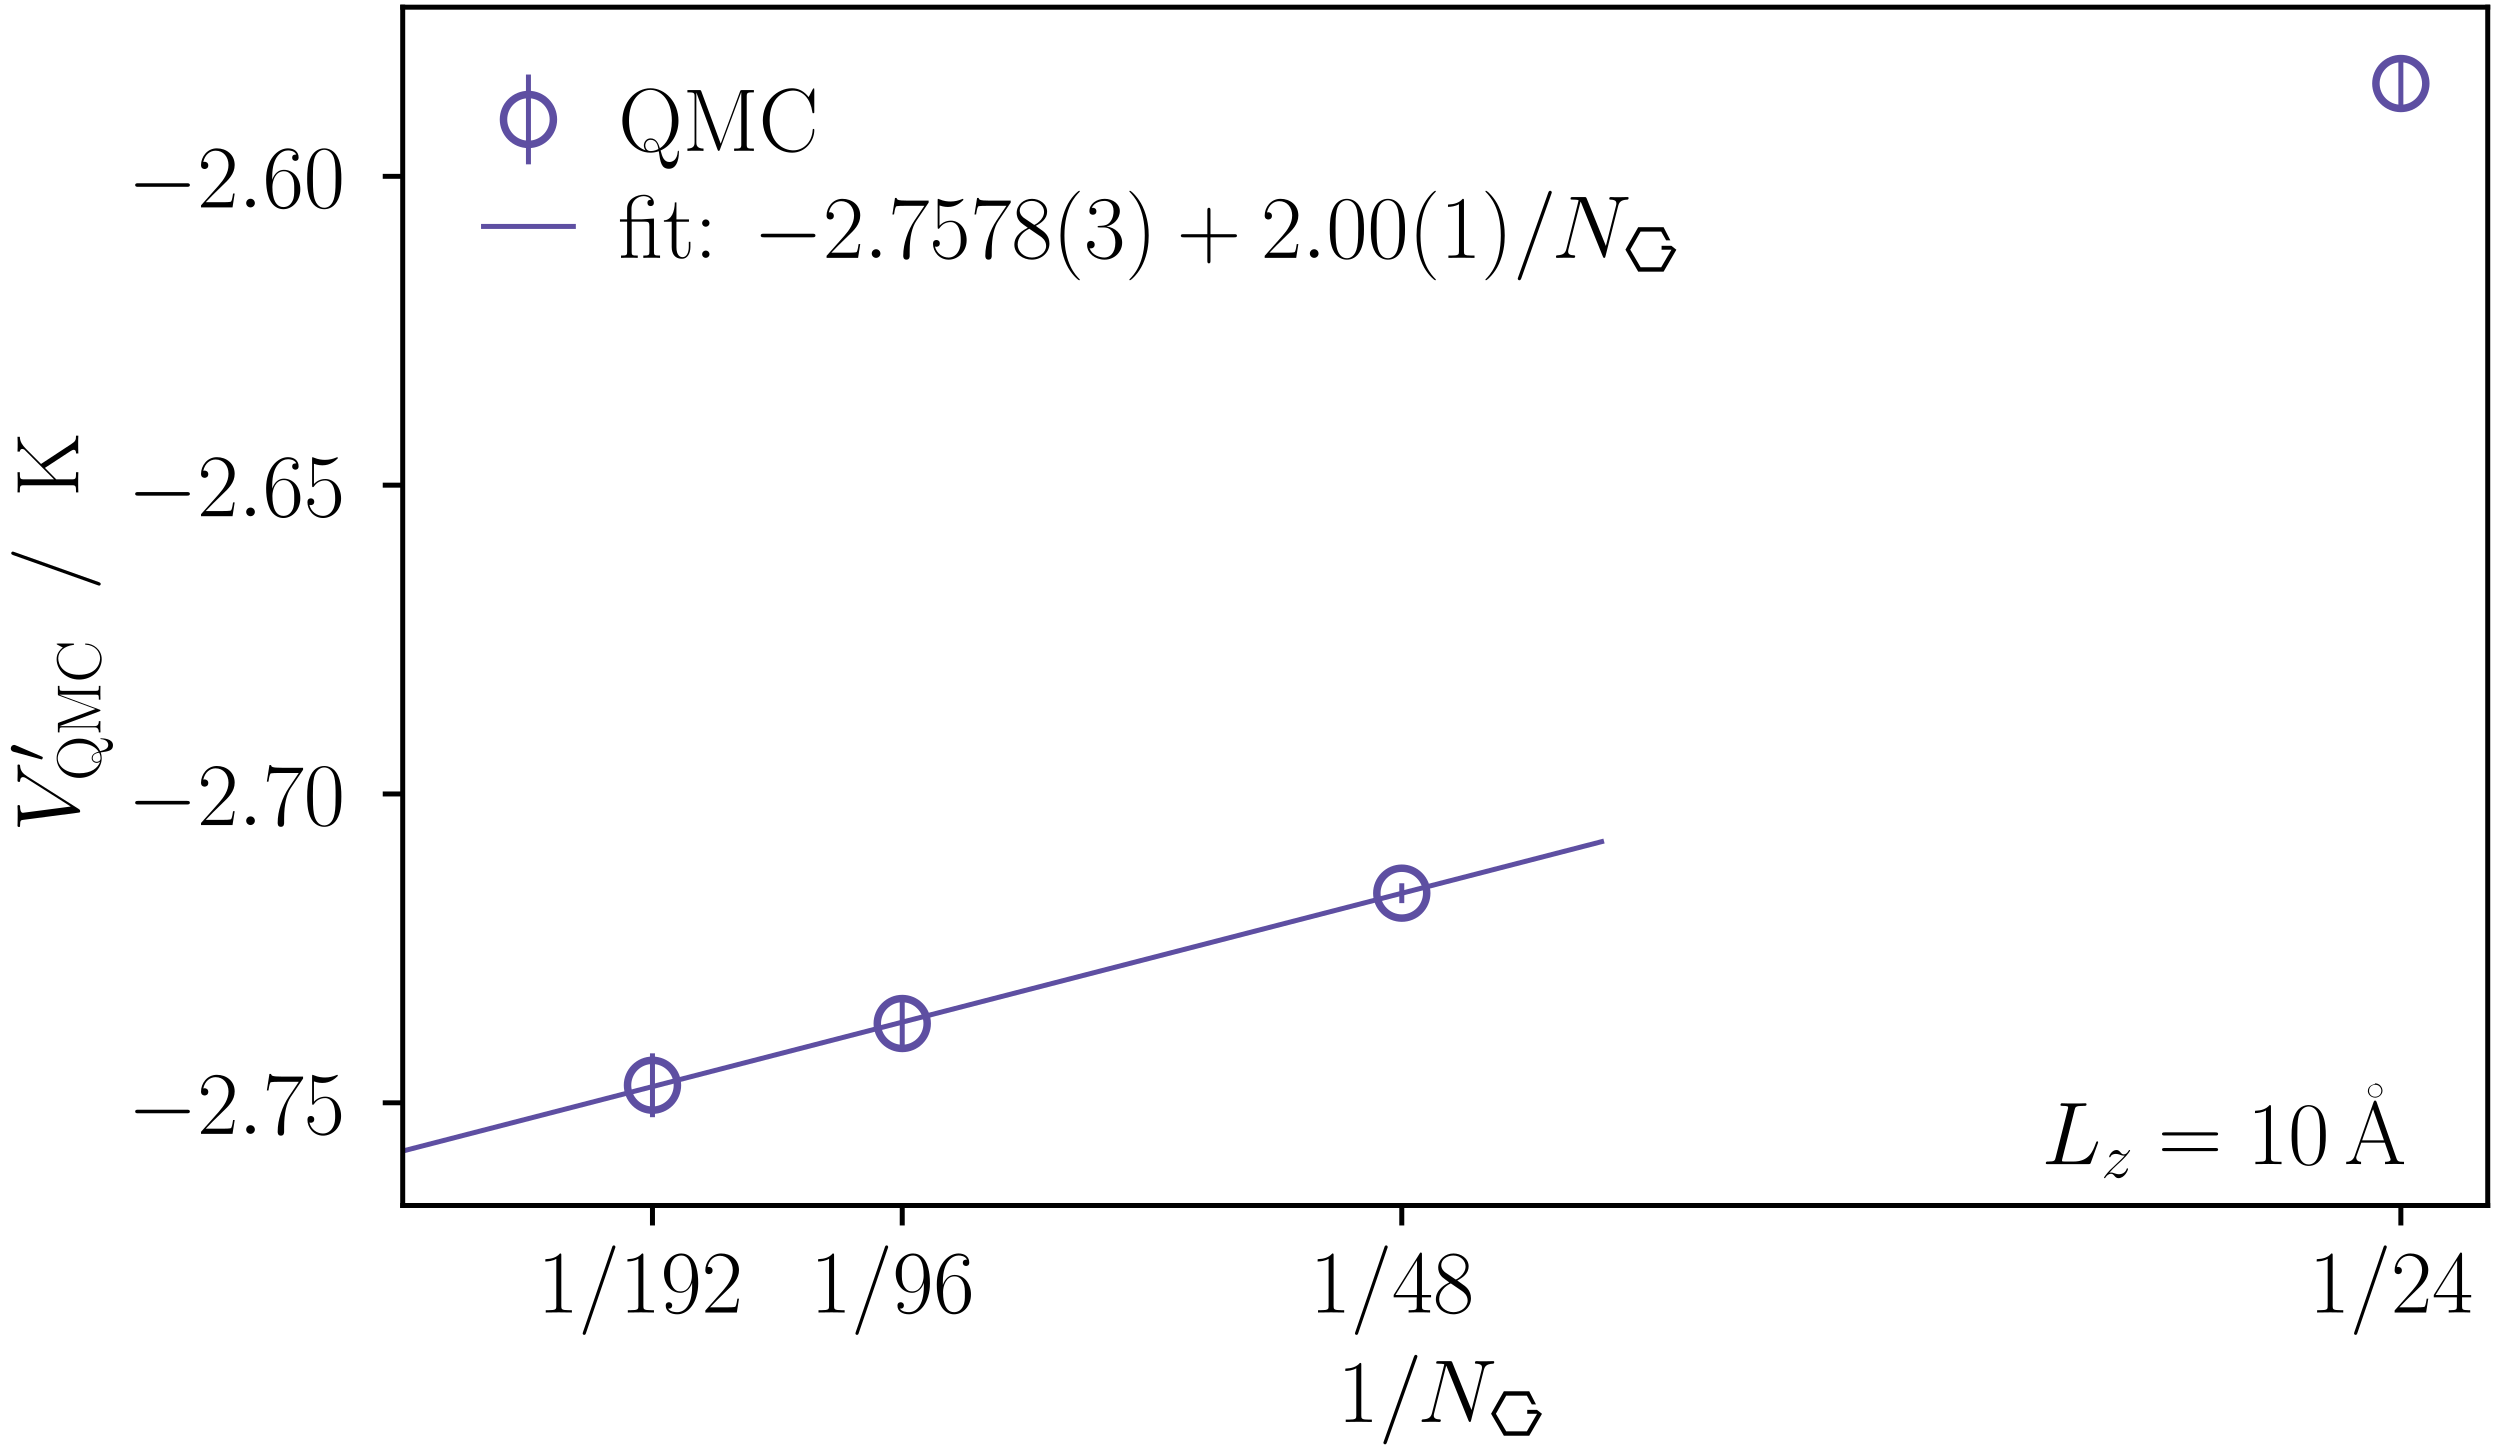
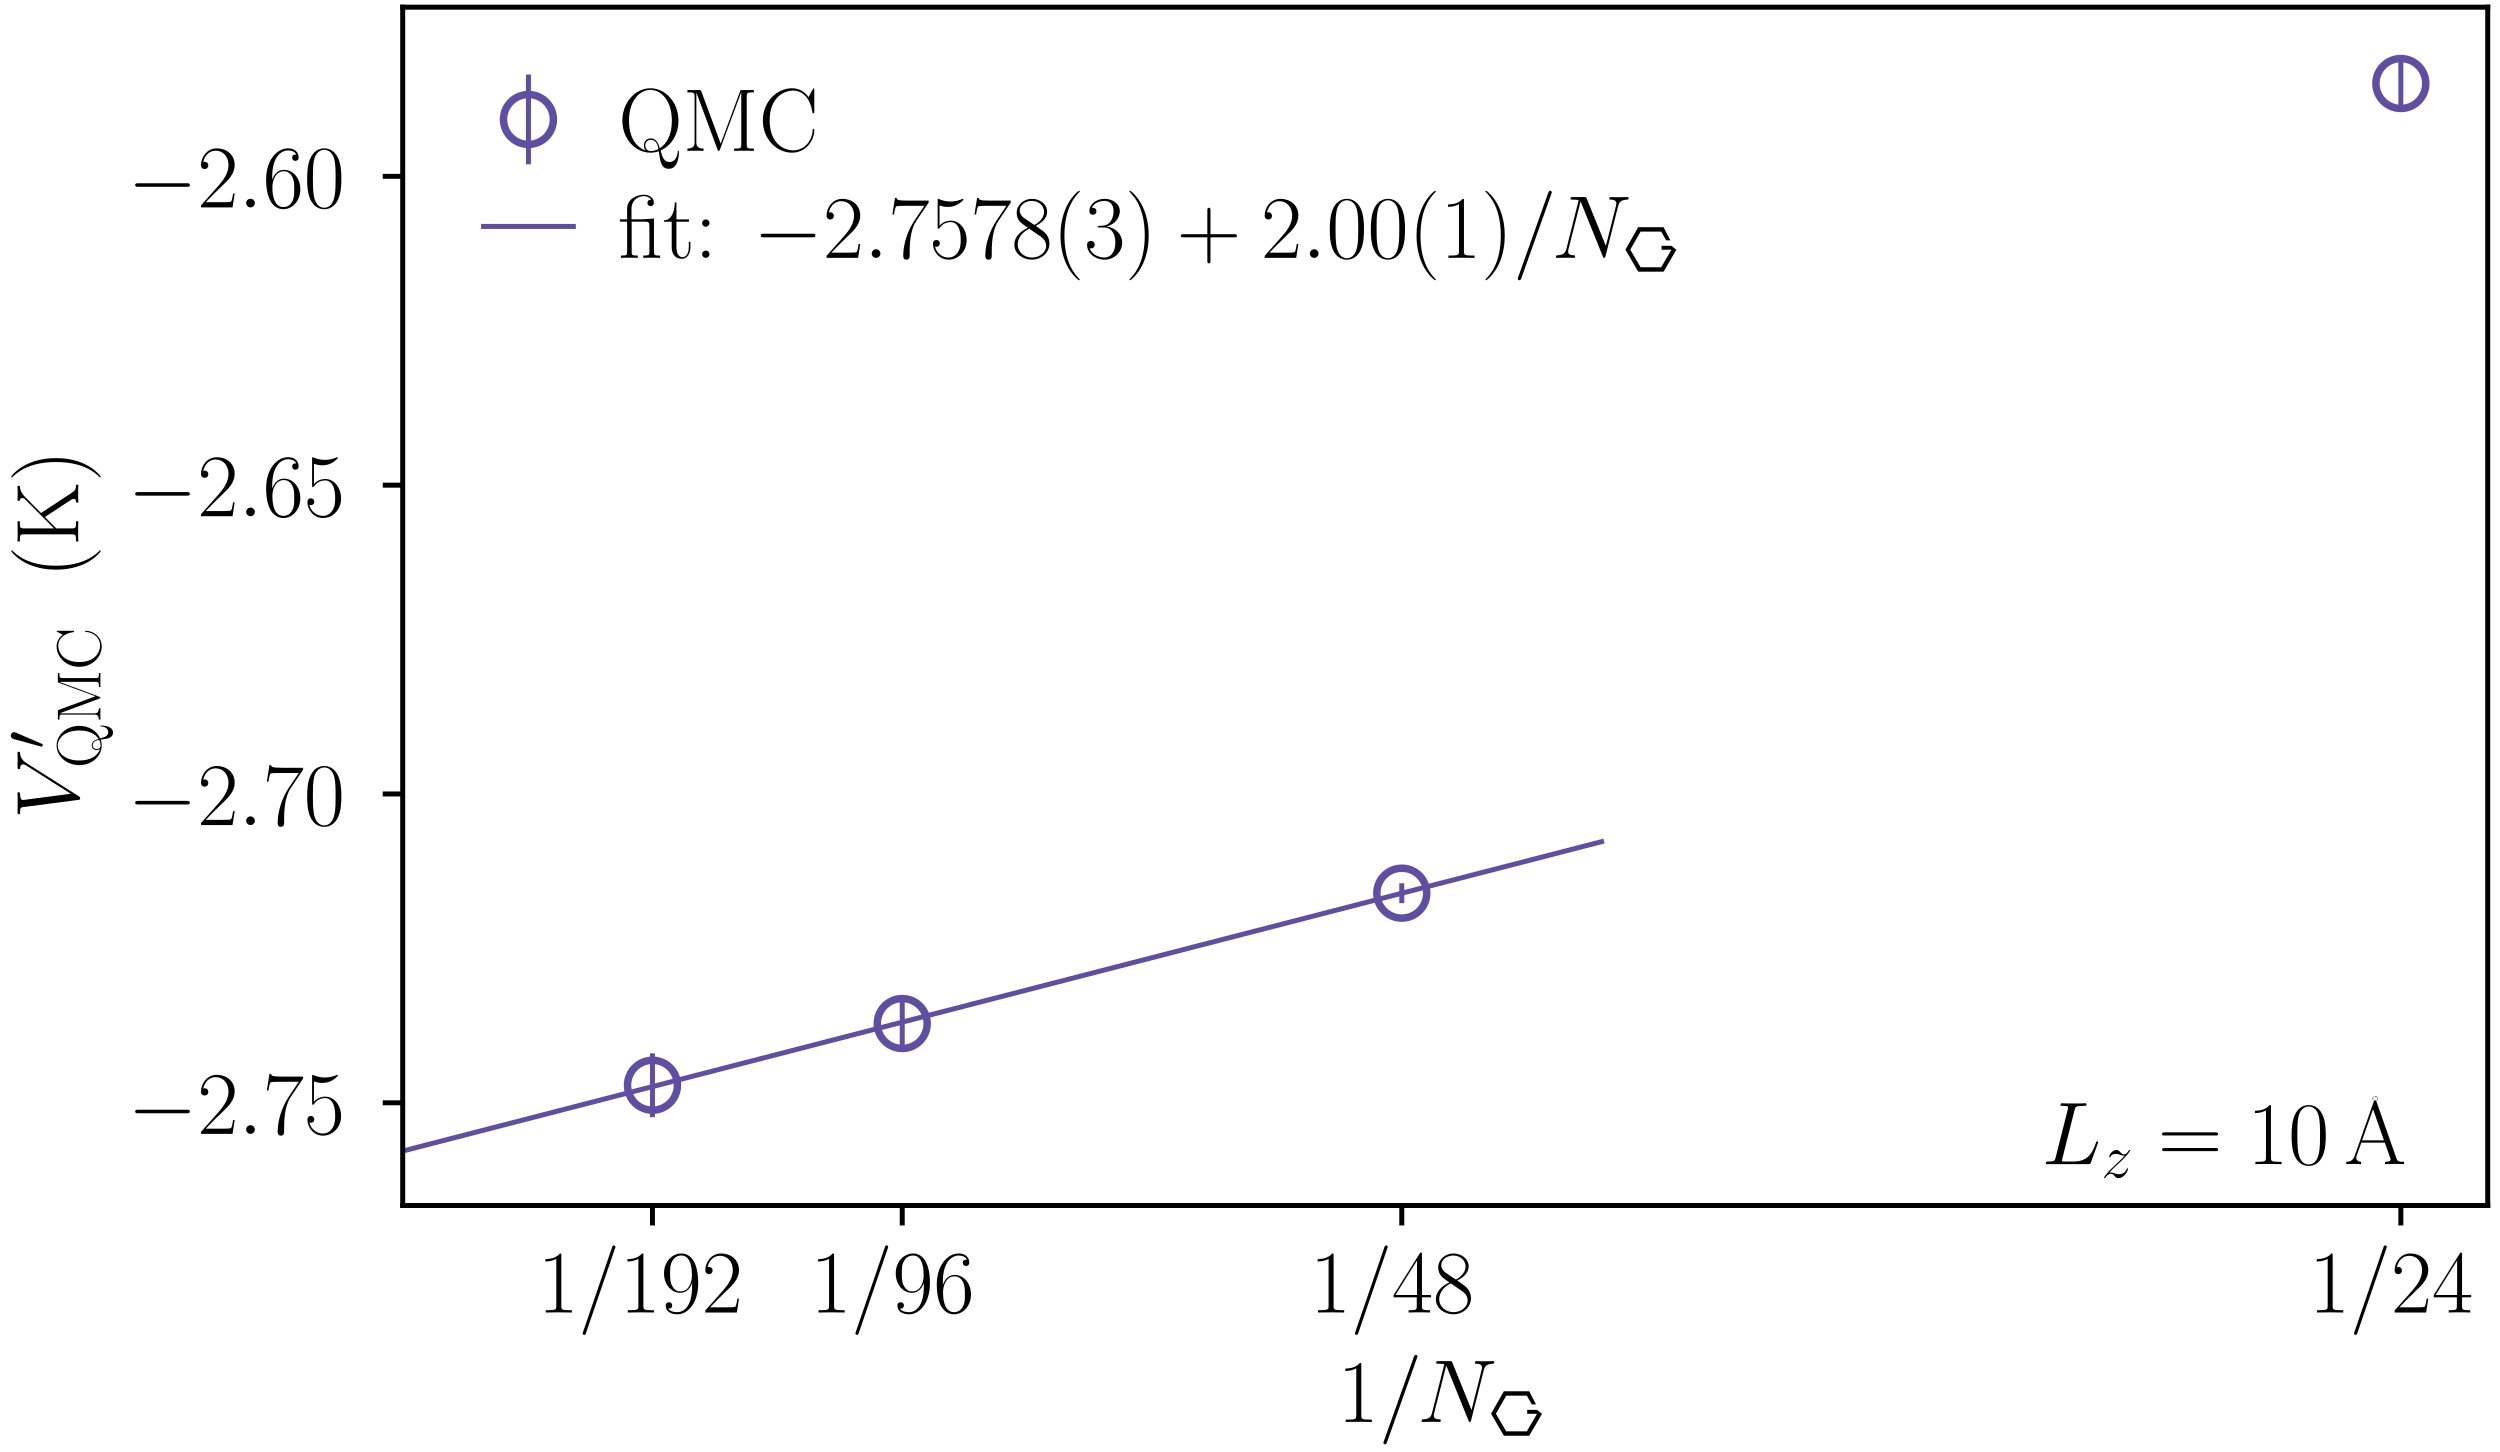
<svg xmlns="http://www.w3.org/2000/svg" xmlns:xlink="http://www.w3.org/1999/xlink" height="145.449pt" version="1.1" viewBox="0 0 250.514 145.449" width="250.514pt">
  <defs>
    <style type="text/css">*{stroke-linecap:butt;stroke-linejoin:round;}</style>
  </defs>
  <g id="figure_1">
    <g id="patch_1">
      <path d="M 0 145.449  L 250.514 145.449  L 250.514 0  L 0 0  z " style="fill:none;" />
    </g>
    <g id="axes_1">
      <g id="patch_2">
        <path d="M 40.353 120.797  L 249.284 120.797  L 249.284 0.72  L 40.353 0.72  z " style="fill:none;" />
      </g>
      <g id="line2d_1">
-         <path clip-path="url(#p9e892658c2)" d="M 40.353 115.339  L 160.488 84.34  L 160.488 84.34  " style="fill:none;stroke:#5e4fa2;stroke-linecap:square;stroke-width:0.5;" />
+         <path clip-path="url(#p0118776c5c)" d="M 40.353 115.339  L 160.488 84.34  L 160.488 84.34  " style="fill:none;stroke:#5e4fa2;stroke-linecap:square;stroke-width:0.5;" />
      </g>
      <g id="matplotlib.axis_1">
        <g id="xtick_1">
          <g id="line2d_2">
            <defs>
-               <path d="M 0 0  L 0 2  " id="mf5f96d0ab1" style="stroke:#000000;stroke-width:0.5;" />
-             </defs>
-             <g>
-               <use style="stroke:#000000;stroke-width:0.5;" x="65.381" xlink:href="#mf5f96d0ab1" y="120.797" />
+               <path d="M 0 0  L 0 2  " id="md4687da4a8" style="stroke:#000000;stroke-width:0.5;" />
+             </defs>
+             <g>
+               <use style="stroke:#000000;stroke-width:0.5;" x="65.381" xlink:href="#md4687da4a8" y="120.797" />
            </g>
          </g>
          <g id="text_1">
            <g transform="translate(53.86166 131.5215)scale(0.09 -0.09)">
              <defs>
                <path d="M 26.594 63.797  C 26.594 65.891 26.5 66 25.094 66  C 21.203 61.359 15.297 59.891 9.703 59.688  C 9.406 59.688 8.906 59.688 8.797 59.5  C 8.703 59.297 8.703 59.094 8.703 57  C 11.797 57 17 57.594 21 59.984  L 21 7.297  C 21 3.797 20.797 2.594 12.203 2.594  L 9.203 2.594  L 9.203 0  C 14 0.094 19 0.188 23.797 0.188  C 28.594 0.188 33.594 0.094 38.406 0  L 38.406 2.594  L 35.406 2.594  C 26.797 2.594 26.594 3.688 26.594 7.297  z " id="CMR17-49" />
                <path d="M 40.703 71.484  C 41.203 72.781 41.203 72.984 41.203 73.188  C 41.203 74.391 40.297 75 39.5 75  C 38.297 75 37.906 74.188 37.5 72.984  L 5.094 -21.5  C 4.594 -22.812 4.594 -23 4.594 -23.203  C 4.594 -24.406 5.5 -25 6.297 -25  C 7.5 -25 7.906 -24.203 8.297 -23  z " id="CMR17-47" />
                <path d="M 35.203 29.234  C 35.203 7 26.094 0.391 18.594 0.391  C 16.297 0.391 10.703 0.672 8.406 4.391  C 11 4 12.906 5.391 12.906 7.891  C 12.906 10.594 10.703 11.5 9.297 11.5  C 8.406 11.5 5.703 11.094 5.703 7.688  C 5.703 1.062 11.594 -2 18.797 -2  C 30.297 -2 42 10.391 42 32.656  C 42 60.266 30.797 66 23.203 66  C 13.297 66 3.797 57.25 3.797 43.75  C 3.797 31.25 11.906 22 22.094 22  C 30.5 22 34.203 29.844 35.203 33.156  z M 22.297 23.594  C 19.594 23.594 15.797 24.094 12.703 30.141  C 10.594 34.078 10.594 38.703 10.594 43.641  C 10.594 49.594 10.594 53.719 13.406 58.156  C 14.797 60.266 17.406 63.688 23.203 63.688  C 35 63.688 35 45.453 35 41.422  C 35 34.266 31.797 23.594 22.297 23.594  z " id="CMR17-57" />
                <path d="M 41.703 15.469  L 39.906 15.469  C 38.906 8.391 38.094 7.188 37.703 6.594  C 37.203 5.797 30 5.797 28.594 5.797  L 9.406 5.797  C 13 9.688 20 16.766 28.5 24.938  C 34.594 30.719 41.703 37.5 41.703 47.391  C 41.703 59.188 32.297 66 21.797 66  C 10.797 66 4.094 56.297 4.094 47.297  C 4.094 43.391 7 42.891 8.203 42.891  C 9.203 42.891 12.203 43.484 12.203 46.984  C 12.203 50.094 9.594 51 8.203 51  C 7.594 51 7 50.891 6.594 50.688  C 8.5 59.188 14.297 63.391 20.406 63.391  C 29.094 63.391 34.797 56.5 34.797 47.391  C 34.797 38.703 29.703 31.219 24 24.734  L 4.094 2.297  L 4.094 0  L 39.297 0  z " id="CMR17-50" />
              </defs>
              <use transform="scale(0.996264)" xlink:href="#CMR17-49" />
              <use transform="translate(45.69048 0)scale(0.996264)" xlink:href="#CMR17-47" />
              <use transform="translate(91.38095 0)scale(0.996264)" xlink:href="#CMR17-49" />
              <use transform="translate(137.0714 0)scale(0.996264)" xlink:href="#CMR17-57" />
              <use transform="translate(182.7619 0)scale(0.996264)" xlink:href="#CMR17-50" />
            </g>
          </g>
        </g>
        <g id="xtick_2">
          <g id="line2d_3">
            <g>
-               <use style="stroke:#000000;stroke-width:0.5;" x="90.409" xlink:href="#mf5f96d0ab1" y="120.797" />
+               <use style="stroke:#000000;stroke-width:0.5;" x="90.409" xlink:href="#md4687da4a8" y="120.797" />
            </g>
          </g>
          <g id="text_2">
            <g transform="translate(81.19375 131.5215)scale(0.09 -0.09)">
              <defs>
                <path d="M 10.594 34.344  C 10.594 58 21.797 63.688 28.297 63.688  C 30.406 63.688 35.5 63.266 37.5 59.094  C 35.906 59.094 32.906 59.094 32.906 55.594  C 32.906 52.891 35.094 52 36.5 52  C 37.406 52 40.094 52.391 40.094 55.797  C 40.094 62.297 35.094 66 28.203 66  C 16.297 66 3.797 53.297 3.797 31.422  C 3.797 4.016 15.094 -2 23.094 -2  C 32.797 -2 42 6.734 42 20.234  C 42 32.828 33.906 42 23.703 42  C 17.594 42 13.094 37.969 10.594 30.922  z M 23.094 0.391  C 10.797 0.391 10.797 18.938 10.797 22.656  C 10.797 29.906 14.203 40.391 23.5 40.391  C 25.203 40.391 30.094 40.391 33.406 33.438  C 35.203 29.516 35.203 25.375 35.203 20.344  C 35.203 14.906 35.203 10.875 33.094 6.844  C 30.906 2.703 27.703 0.391 23.094 0.391  z " id="CMR17-54" />
              </defs>
              <use transform="scale(0.996264)" xlink:href="#CMR17-49" />
              <use transform="translate(45.69048 0)scale(0.996264)" xlink:href="#CMR17-47" />
              <use transform="translate(91.38095 0)scale(0.996264)" xlink:href="#CMR17-57" />
              <use transform="translate(137.0714 0)scale(0.996264)" xlink:href="#CMR17-54" />
            </g>
          </g>
        </g>
        <g id="xtick_3">
          <g id="line2d_4">
            <g>
-               <use style="stroke:#000000;stroke-width:0.5;" x="140.466" xlink:href="#mf5f96d0ab1" y="120.797" />
+               <use style="stroke:#000000;stroke-width:0.5;" x="140.466" xlink:href="#md4687da4a8" y="120.797" />
            </g>
          </g>
          <g id="text_3">
            <g transform="translate(131.2502 131.5215)scale(0.09 -0.09)">
              <defs>
                <path d="M 33.594 64.797  C 33.594 66.891 33.5 67 31.703 67  L 2 19.594  L 2 17  L 27.797 17  L 27.797 7.188  C 27.797 3.594 27.594 2.594 20.594 2.594  L 18.703 2.594  L 18.703 0  C 21.906 0.188 27.297 0.188 30.703 0.188  C 34.094 0.188 39.5 0.188 42.703 0  L 42.703 2.594  L 40.797 2.594  C 33.797 2.594 33.594 3.594 33.594 7.188  L 33.594 17  L 43.797 17  L 43.797 19.594  L 33.594 19.594  z M 28.094 58.172  L 28.094 19.594  L 4 19.594  z " id="CMR17-52" />
                <path d="M 27.203 35.766  C 33.5 38.969 39.906 43.797 39.906 51.531  C 39.906 60.688 31.094 66 23 66  C 13.906 66 5.906 59.375 5.906 50.234  C 5.906 47.719 6.5 43.391 10.406 39.578  C 11.406 38.578 15.594 35.562 18.297 33.656  C 13.797 31.344 3.297 25.812 3.297 14.766  C 3.297 4.406 13.094 -2 22.797 -2  C 33.5 -2 42.5 5.719 42.5 15.969  C 42.5 25.109 36.406 29.328 32.406 32.047  z M 14.094 44.609  C 13.297 45.109 9.297 48.219 9.297 52.938  C 9.297 59.078 15.594 63.688 22.797 63.688  C 30.703 63.688 36.5 58.062 36.5 51.531  C 36.5 42.188 26.094 36.859 25.594 36.859  C 25.5 36.859 25.406 36.859 24.594 37.469  z M 32.5 24  C 34 22.906 38.797 19.578 38.797 13.453  C 38.797 6.016 31.406 0.391 23 0.391  C 13.906 0.391 7 6.922 7 14.859  C 7 22.797 13.094 29.438 20 32.547  z " id="CMR17-56" />
              </defs>
              <use transform="scale(0.996264)" xlink:href="#CMR17-49" />
              <use transform="translate(45.69048 0)scale(0.996264)" xlink:href="#CMR17-47" />
              <use transform="translate(91.38095 0)scale(0.996264)" xlink:href="#CMR17-52" />
              <use transform="translate(137.0714 0)scale(0.996264)" xlink:href="#CMR17-56" />
            </g>
          </g>
        </g>
        <g id="xtick_4">
          <g id="line2d_5">
            <g>
-               <use style="stroke:#000000;stroke-width:0.5;" x="240.579" xlink:href="#mf5f96d0ab1" y="120.797" />
+               <use style="stroke:#000000;stroke-width:0.5;" x="240.579" xlink:href="#md4687da4a8" y="120.797" />
            </g>
          </g>
          <g id="text_4">
            <g transform="translate(231.3632 131.5215)scale(0.09 -0.09)">
              <use transform="scale(0.996264)" xlink:href="#CMR17-49" />
              <use transform="translate(45.69048 0)scale(0.996264)" xlink:href="#CMR17-47" />
              <use transform="translate(91.38095 0)scale(0.996264)" xlink:href="#CMR17-50" />
              <use transform="translate(137.0714 0)scale(0.996264)" xlink:href="#CMR17-52" />
            </g>
          </g>
        </g>
        <g id="text_5">
          <g transform="translate(134.0246 142.4879)scale(0.09 -0.09)">
            <defs>
              <path d="M 42.906 71.297  C 42.906 71.391 43.5 72.891 43.5 73.094  C 43.5 74.297 42.5 75 41.703 75  C 41.203 75 40.297 75 39.5 72.797  L 6 -21.312  C 6 -21.406 5.406 -22.906 5.406 -23.109  C 5.406 -24.312 6.406 -25 7.203 -25  C 7.797 -25 8.703 -24.906 9.406 -22.812  z " id="CMMI12-61" />
              <path d="M 74 57.531  C 75.094 61.812 76.703 64.797 84.297 65.094  C 84.594 65.094 85.797 65.188 85.797 66.891  C 85.797 68 84.906 68 84.5 68  C 82.5 68 77.406 67.797 75.406 67.797  L 70.594 67.797  C 69.203 67.797 67.406 68 66 68  C 65.406 68 64.203 68 64.203 66.094  C 64.203 65.094 65 65.094 65.703 65.094  C 71.703 64.891 72.094 62.609 72.094 60.812  C 72.094 59.922 72 59.625 71.703 58.219  L 60.406 13.344  L 39 66.297  C 38.297 67.891 38.203 68 36 68  L 23.797 68  C 21.797 68 20.906 68 20.906 66.094  C 20.906 65.094 21.594 65.094 23.5 65.094  C 24 65.094 29.906 65.094 29.906 64.203  C 29.906 64 29.703 63.203 29.594 62.906  L 16.297 10.156  C 15.094 5.281 12.703 3.188 6.094 2.891  C 5.594 2.891 4.594 2.797 4.594 1  C 4.594 0 5.594 0 5.906 0  C 7.906 0 13 0.188 15 0.188  L 19.797 0.188  C 21.203 0.188 22.906 0 24.297 0  C 25 0 26.094 0 26.094 1.891  C 26.094 2.797 25.094 2.891 24.703 2.891  C 21.406 2.984 18.203 3.594 18.203 7.172  C 18.203 7.969 18.406 8.859 18.594 9.656  L 32.094 62.906  C 32.703 61.906 32.703 61.703 33.094 60.812  L 56.906 1.797  C 57.406 0.594 57.594 0 58.5 0  C 59.5 0 59.594 0.297 60 2  z " id="CMMI12-78" />
              <path d="M 63.203 41.328  L 63.203 35  L 78.906 35  L 62.594 7  L 29.703 7  L 13.203 35.094  L 29.703 64  L 62.594 64  L 70.5 50  L 77.203 50  L 66.406 71  L 25.906 71  L 5.5 35.094  L 25.906 0  L 66.406 0  L 86.797 35  L 78.703 41.328  z " id="SVRsymbols-115" />
            </defs>
            <use transform="scale(0.996264)" xlink:href="#CMR17-49" />
            <use transform="translate(45.69048 0)scale(0.996264)" xlink:href="#CMMI12-61" />
            <use transform="translate(89.04596 0)scale(0.996264)" xlink:href="#CMMI12-78" />
            <use transform="translate(167.1611 -15.33784)scale(0.697382)" xlink:href="#SVRsymbols-115" />
          </g>
        </g>
      </g>
      <g id="matplotlib.axis_2">
        <g id="ytick_1">
          <g id="line2d_6">
            <defs>
-               <path d="M 0 0  L -2 0  " id="m479a4cb6e8" style="stroke:#000000;stroke-width:0.5;" />
-             </defs>
-             <g>
-               <use style="stroke:#000000;stroke-width:0.5;" x="40.353" xlink:href="#m479a4cb6e8" y="110.507" />
+               <path d="M 0 0  L -2 0  " id="mbf2de17c1b" style="stroke:#000000;stroke-width:0.5;" />
+             </defs>
+             <g>
+               <use style="stroke:#000000;stroke-width:0.5;" x="40.353" xlink:href="#mbf2de17c1b" y="110.507" />
            </g>
          </g>
          <g id="text_6">
            <g transform="translate(12.80223 113.62)scale(0.09 -0.09)">
              <defs>
                <path d="M 65.906 23  C 67.594 23 69.406 23 69.406 25  C 69.406 27 67.594 27 65.906 27  L 11.797 27  C 10.094 27 8.297 27 8.297 25  C 8.297 23 10.094 23 11.797 23  z " id="CMSY10-0" />
                <path d="M 18.406 4.797  C 18.406 7.688 16 9.688 13.594 9.688  C 10.703 9.688 8.703 7.297 8.703 4.891  C 8.703 2 11.094 0 13.5 0  C 16.406 0 18.406 2.391 18.406 4.797  z " id="CMMI12-58" />
                <path d="M 45.094 61.797  L 45.094 64  L 21.594 64  C 9.906 64 9.703 65.094 9.297 67  L 7.5 67  L 4.594 48.5  L 6.406 48.5  C 6.703 50.406 7.406 55.5 8.594 57.391  C 9.203 58.188 16.594 58.188 18.297 58.188  L 40.297 58.188  L 29.203 41.719  C 21.797 30.641 16.703 15.672 16.703 2.594  C 16.703 1.391 16.703 -2 20.297 -2  C 23.906 -2 23.906 1.391 23.906 2.688  L 23.906 7.281  C 23.906 23.656 26.703 34.438 31.297 41.312  z " id="CMR17-55" />
                <path d="M 11.406 58.594  C 12.406 58.188 16.5 56.891 20.703 56.891  C 30 56.891 35.094 61.891 38 64.688  C 38 65.484 38 66 37.406 66  C 37.297 66 37.094 66 36.297 65.594  C 32.797 64.094 28.703 63 23.703 63  C 20.703 63 16.203 63.359 11.297 65.484  C 10.203 66 10 66 9.906 66  C 9.406 66 9.297 65.891 9.297 63.906  L 9.297 34.859  C 9.297 33.016 9.297 32.5 10.297 32.5  C 10.797 32.5 11 32.703 11.5 33.422  C 14.703 38.047 19.094 40 24.094 40  C 27.594 40 35.094 37.734 35.094 20.203  C 35.094 16.984 35.094 11.188 32.094 6.594  C 29.594 2.484 25.703 0.391 21.406 0.391  C 14.797 0.391 8.094 4.984 6.297 12.688  C 6.703 12.594 7.5 12.391 7.906 12.391  C 9.203 12.391 11.703 13.094 11.703 16.188  C 11.703 18.891 9.797 20 7.906 20  C 5.594 20 4.094 18.594 4.094 15.797  C 4.094 7.094 11 -2 21.594 -2  C 31.906 -2 41.703 6.891 41.703 19.797  C 41.703 32.094 33.906 41.594 24.203 41.594  C 19.094 41.594 14.797 39.688 11.406 36  z " id="CMR17-53" />
              </defs>
              <use transform="scale(0.996264)" xlink:href="#CMSY10-0" />
              <use transform="translate(77.48747 0)scale(0.996264)" xlink:href="#CMR17-50" />
              <use transform="translate(123.1779 0)scale(0.996264)" xlink:href="#CMMI12-58" />
              <use transform="translate(150.2751 0)scale(0.996264)" xlink:href="#CMR17-55" />
              <use transform="translate(195.9656 0)scale(0.996264)" xlink:href="#CMR17-53" />
            </g>
          </g>
        </g>
        <g id="ytick_2">
          <g id="line2d_7">
            <g>
-               <use style="stroke:#000000;stroke-width:0.5;" x="40.353" xlink:href="#m479a4cb6e8" y="79.561" />
+               <use style="stroke:#000000;stroke-width:0.5;" x="40.353" xlink:href="#mbf2de17c1b" y="79.561" />
            </g>
          </g>
          <g id="text_7">
            <g transform="translate(12.80223 82.67453)scale(0.09 -0.09)">
              <defs>
                <path d="M 42 31.844  C 42 37.969 41.906 48.422 37.703 56.453  C 34 63.484 28.094 66 22.906 66  C 18.094 66 12 63.781 8.203 56.562  C 4.203 49.016 3.797 39.672 3.797 31.844  C 3.797 26.109 3.906 17.375 7 9.734  C 11.297 -0.609 19 -2 22.906 -2  C 27.5 -2 34.5 -0.109 38.594 9.438  C 41.594 16.375 42 24.5 42 31.844  z M 22.906 -0.406  C 16.5 -0.406 12.703 5.125 11.297 12.75  C 10.203 18.688 10.203 27.328 10.203 32.953  C 10.203 40.688 10.203 47.109 11.5 53.234  C 13.406 61.781 19 64.391 22.906 64.391  C 27 64.391 32.297 61.672 34.203 53.438  C 35.5 47.719 35.594 40.984 35.594 32.953  C 35.594 26.422 35.594 18.375 34.406 12.453  C 32.297 1.5 26.406 -0.406 22.906 -0.406  z " id="CMR17-48" />
              </defs>
              <use transform="scale(0.996264)" xlink:href="#CMSY10-0" />
              <use transform="translate(77.48747 0)scale(0.996264)" xlink:href="#CMR17-50" />
              <use transform="translate(123.1779 0)scale(0.996264)" xlink:href="#CMMI12-58" />
              <use transform="translate(150.2751 0)scale(0.996264)" xlink:href="#CMR17-55" />
              <use transform="translate(195.9656 0)scale(0.996264)" xlink:href="#CMR17-48" />
            </g>
          </g>
        </g>
        <g id="ytick_3">
          <g id="line2d_8">
            <g>
-               <use style="stroke:#000000;stroke-width:0.5;" x="40.353" xlink:href="#m479a4cb6e8" y="48.616" />
+               <use style="stroke:#000000;stroke-width:0.5;" x="40.353" xlink:href="#mbf2de17c1b" y="48.616" />
            </g>
          </g>
          <g id="text_8">
            <g transform="translate(12.80223 51.72908)scale(0.09 -0.09)">
              <use transform="scale(0.996264)" xlink:href="#CMSY10-0" />
              <use transform="translate(77.48747 0)scale(0.996264)" xlink:href="#CMR17-50" />
              <use transform="translate(123.1779 0)scale(0.996264)" xlink:href="#CMMI12-58" />
              <use transform="translate(150.2751 0)scale(0.996264)" xlink:href="#CMR17-54" />
              <use transform="translate(195.9656 0)scale(0.996264)" xlink:href="#CMR17-53" />
            </g>
          </g>
        </g>
        <g id="ytick_4">
          <g id="line2d_9">
            <g>
-               <use style="stroke:#000000;stroke-width:0.5;" x="40.353" xlink:href="#m479a4cb6e8" y="17.67" />
+               <use style="stroke:#000000;stroke-width:0.5;" x="40.353" xlink:href="#mbf2de17c1b" y="17.67" />
            </g>
          </g>
          <g id="text_9">
            <g transform="translate(12.80223 20.78363)scale(0.09 -0.09)">
              <use transform="scale(0.996264)" xlink:href="#CMSY10-0" />
              <use transform="translate(77.48747 0)scale(0.996264)" xlink:href="#CMR17-50" />
              <use transform="translate(123.1779 0)scale(0.996264)" xlink:href="#CMMI12-58" />
              <use transform="translate(150.2751 0)scale(0.996264)" xlink:href="#CMR17-54" />
              <use transform="translate(195.9656 0)scale(0.996264)" xlink:href="#CMR17-48" />
            </g>
          </g>
        </g>
        <g id="text_10">
-           <g transform="translate(7.849894 83.35745)rotate(-90)scale(0.09 -0.09)">
+           <g transform="translate(7.849894 82.07753)rotate(-90)scale(0.09 -0.09)">
            <defs>
              <path d="M 61.906 56.938  C 65.297 62.297 68.406 64.688 73.5 65.094  C 74.5 65.188 75.297 65.188 75.297 66.984  C 75.297 67.391 75.094 68 74.203 68  C 72.406 68 68.094 67.797 66.297 67.797  C 63.406 67.797 60.406 68 57.594 68  C 56.797 68 55.797 68 55.797 66.094  C 55.797 65.188 56.703 65.094 57.094 65.094  C 60.797 64.781 61.203 63 61.203 61.812  C 61.203 60.312 59.797 58.031 59.703 57.938  L 28.297 8.438  L 21.297 62  C 21.297 64.891 26.5 65.094 27.594 65.094  C 29.094 65.094 30 65.094 30 66.984  C 30 68 28.906 68 28.594 68  C 26.906 68 24.906 67.797 23.203 67.797  L 17.594 67.797  C 10.297 67.797 7.297 68 7.203 68  C 6.594 68 5.406 68 5.406 66.188  C 5.406 65.094 6.094 65.094 7.703 65.094  C 12.797 65.094 13.094 64.188 13.406 61.703  L 21.406 0.391  C 21.703 -1.703 21.703 -2 23.094 -2  C 24.297 -2 24.797 -1.703 25.797 -0.109  z " id="CMMI12-86" />
              <path d="M 25.297 47.625  C 25.797 48.828 26.203 49.719 26.203 50.719  C 26.203 53.594 23.594 56 20.5 56  C 17.703 56 15.906 54.094 15.203 51.516  L 3.297 8.078  C 3.297 7.891 2.906 6.797 2.906 6.688  C 2.906 5.594 5.5 4.891 6.297 4.891  C 6.906 4.891 7 5.188 7.594 6.484  z " id="CMSY10-48" />
              <path d="M 47.297 0.484  C 59.203 5.547 67.297 18.547 67.297 33.703  C 67.297 54.438 52.594 70 36 70  C 19 70 4.594 54.234 4.594 33.703  C 4.594 13.484 19 -2 36 -2  C 38.297 -2 41.5 -1.703 45.297 -0.406  C 47 -12.703 48.094 -20 56.703 -20  C 67.297 -20 67.797 -4.328 67.797 -1.5  C 67.797 -0.5 67.797 0.188 67.094 0.188  C 66.594 0.188 66.5 -0.5 66.5 -0.703  C 65.797 -10.391 60.406 -12.406 57.203 -12.406  C 51.297 -12.406 49.203 -7.062 47.297 0.484  z M 30.594 0.594  C 20.203 3.859 12 14.906 12 33.703  C 12 57.781 25.094 68.188 35.906 68.188  C 47.094 68.188 59.906 57.375 59.906 33.703  C 59.906 16.625 53.203 7.234 46.5 2.969  C 45 8.031 42.594 14 36.094 14  C 31.297 14 28.594 9.812 28.594 6.047  C 28.594 3.766 29.5 1.875 30.594 0.594  z M 44.906 2.078  C 40.906 -0.016 37.703 -0.203 36 -0.203  C 31.5 -0.203 30.203 3.859 30.203 6.047  C 30.203 9.125 32.297 12.391 36.094 12.391  C 42.5 12.391 44.094 6.734 44.906 2.078  z " id="CMR17-81" />
              <path d="M 20.906 66.391  C 20.297 67.891 20.203 68 18.094 68  L 5.297 68  L 5.297 65.391  C 12.203 65.391 13.297 65.391 13.297 60.906  L 13.297 9.75  C 13.297 7.266 13.297 2.594 5.297 2.594  L 5.297 0  C 7.594 0.188 11.797 0.188 14.297 0.188  C 16.797 0.188 21 0.188 23.297 0  L 23.297 2.594  C 15.297 2.594 15.297 7.266 15.297 9.75  L 15.297 64.984  L 15.406 64.984  L 38.906 1.594  C 39.297 0.594 39.5 0 40.297 0  C 41.094 0 41.297 0.594 41.703 1.594  L 65.406 65.484  L 65.5 65.484  L 65.5 7.078  C 65.5 2.594 64.406 2.594 57.5 2.594  L 57.5 0  C 60.203 0.188 65.594 0.188 68.5 0.188  C 71.406 0.188 76.906 0.188 79.594 0  L 79.594 2.594  C 72.703 2.594 71.594 2.594 71.594 7.078  L 71.594 60.906  C 71.594 65.391 72.703 65.391 79.594 65.391  L 79.594 68  L 66.906 68  C 64.797 68 64.703 67.891 64.094 66.391  L 42.5 8.062  z " id="CMR17-77" />
              <path d="M 62.094 67.984  C 62.094 69.797 62 69.891 61.406 69.891  C 61 69.891 60.906 69.797 60.203 68.594  L 55.797 60.141  C 50.906 66.391 44.906 70 37.203 70  C 20.094 70 4.594 54.797 4.594 34.047  C 4.594 13.078 20.094 -2 37.297 -2  C 52.594 -2 62.094 11.578 62.094 23.156  C 62.094 24.172 62.094 24.578 61.203 24.578  C 60.406 24.578 60.406 24.266 60.297 23.359  C 59.5 9.25 49.5 0.594 38.703 0.594  C 28.5 0.594 12.203 7.844 12.203 34.047  C 12.203 60.344 28.797 67.391 38.5 67.391  C 49.797 67.391 58 57.516 59.906 43.516  C 60.094 42.297 60.094 42.109 61 42.109  C 62.094 42.109 62.094 42.297 62.094 44.125  z " id="CMR17-67" />
+               <path d="M 30.594 -24.406  C 30.594 -24.312 30.594 -24.109 30.297 -23.812  C 25.703 -19.109 13.406 -6.297 13.406 24.938  C 13.406 56.172 25.5 68.875 30.406 73.891  C 30.406 73.984 30.594 74.188 30.594 74.484  C 30.594 74.797 30.297 75 29.906 75  C 28.797 75 20.297 67.578 15.406 56.562  C 10.406 45.453 9 34.656 9 25.047  C 9 17.828 9.703 5.625 15.703 -7.297  C 20.5 -17.703 28.703 -25 29.906 -25  C 30.406 -25 30.594 -24.812 30.594 -24.406  z " id="CMR17-40" />
              <path d="M 36.906 41.703  L 54.203 58.922  C 57.797 62.406 61.594 65.188 67.203 65.391  L 67.203 68  C 65.203 67.891 62.703 67.797 60.703 67.797  C 58 67.797 53.297 67.797 50.703 68  L 50.703 65.391  C 53.297 65.188 53.703 63.391 53.703 62.703  C 53.703 62 53.297 60.906 52.906 60.312  L 19.703 27.172  L 19.703 60.906  C 19.703 65.391 20.797 65.391 27.703 65.391  L 27.703 68  C 24.797 67.797 19.5 67.797 16.406 67.797  C 13.297 67.797 8 67.797 5.094 68  L 5.094 65.391  C 12 65.391 13.094 65.391 13.094 60.906  L 13.094 7.078  C 13.094 2.594 12 2.594 5.094 2.594  L 5.094 0  C 8 0.188 13.297 0.188 16.406 0.188  C 19.5 0.188 24.797 0.188 27.703 0  L 27.703 2.594  C 20.797 2.594 19.703 2.594 19.703 7.078  L 19.703 24.688  L 32.5 37.328  L 51.406 8.469  C 52 7.469 52.703 6.172 52.703 5.188  C 52.703 2.594 49.906 2.594 48.594 2.594  L 48.594 0  C 51.797 0.188 56.406 0.188 59.703 0.188  C 62.094 0.188 66.203 0.188 68.5 0  L 68.5 2.594  C 63.703 2.594 62.203 3.188 59.203 7.766  z " id="CMR17-75" />
+               <path d="M 26.297 24.938  C 26.297 32.141 25.594 44.359 19.594 57.266  C 14.797 67.688 6.594 75 5.406 75  C 5.094 75 4.703 74.891 4.703 74.391  C 4.703 74.188 4.797 74.094 4.906 73.891  C 9.703 68.875 21.906 56.172 21.906 25.047  C 21.906 -6.188 9.797 -18.906 4.906 -23.906  C 4.797 -24.109 4.703 -24.203 4.703 -24.406  C 4.703 -24.906 5.094 -25 5.406 -25  C 6.5 -25 15 -17.609 19.906 -6.594  C 24.906 4.516 26.297 15.328 26.297 24.938  z " id="CMR17-41" />
            </defs>
            <use transform="scale(0.996264)" xlink:href="#CMMI12-86" />
            <use transform="translate(78.54732 36.15364)scale(0.697382)" xlink:href="#CMSY10-48" />
            <use transform="translate(56.86958 -24.62935)scale(0.697382)" xlink:href="#CMR17-81" />
            <use transform="translate(107.0697 -24.62935)scale(0.697382)" xlink:href="#CMR17-77" />
            <use transform="translate(166.3503 -24.62935)scale(0.697382)" xlink:href="#CMR17-67" />
-             <use transform="translate(268.7532 0)scale(0.996264)" xlink:href="#CMMI12-61" />
-             <use transform="translate(372.8761 0)scale(0.996264)" xlink:href="#CMR17-75" />
+             <use transform="translate(268.7532 0)scale(0.996264)" xlink:href="#CMR17-40" />
+             <use transform="translate(304.0339 0)scale(0.996264)" xlink:href="#CMR17-75" />
+             <use transform="translate(375.7087 0)scale(0.996264)" xlink:href="#CMR17-41" />
          </g>
        </g>
      </g>
      <g id="LineCollection_1">
-         <path clip-path="url(#p9e892658c2)" d="M 65.381 111.947  L 65.381 105.547  " style="fill:none;stroke:#5e4fa2;stroke-width:0.5;" />
+         <path clip-path="url(#p0118776c5c)" d="M 65.381 111.947  L 65.381 105.547  " style="fill:none;stroke:#5e4fa2;stroke-width:0.5;" />
      </g>
      <g id="LineCollection_2">
-         <path clip-path="url(#p9e892658c2)" d="M 90.409 105.223  L 90.409 99.899  " style="fill:none;stroke:#5e4fa2;stroke-width:0.5;" />
+         <path clip-path="url(#p0118776c5c)" d="M 90.409 105.223  L 90.409 99.899  " style="fill:none;stroke:#5e4fa2;stroke-width:0.5;" />
      </g>
      <g id="LineCollection_3">
-         <path clip-path="url(#p9e892658c2)" d="M 140.466 90.496  L 140.466 88.505  " style="fill:none;stroke:#5e4fa2;stroke-width:0.5;" />
+         <path clip-path="url(#p0118776c5c)" d="M 140.466 90.496  L 140.466 88.505  " style="fill:none;stroke:#5e4fa2;stroke-width:0.5;" />
      </g>
      <g id="LineCollection_4">
-         <path clip-path="url(#p9e892658c2)" d="M 240.579 10.557  L 240.579 6.178  " style="fill:none;stroke:#5e4fa2;stroke-width:0.5;" />
+         <path clip-path="url(#p0118776c5c)" d="M 240.579 10.557  L 240.579 6.178  " style="fill:none;stroke:#5e4fa2;stroke-width:0.5;" />
      </g>
      <g id="line2d_10">
        <defs>
-           <path d="M 0 2.5  C 0.663 2.5 1.299 2.237 1.768 1.768  C 2.237 1.299 2.5 0.663 2.5 0  C 2.5 -0.663 2.237 -1.299 1.768 -1.768  C 1.299 -2.237 0.663 -2.5 0 -2.5  C -0.663 -2.5 -1.299 -2.237 -1.768 -1.768  C -2.237 -1.299 -2.5 -0.663 -2.5 0  C -2.5 0.663 -2.237 1.299 -1.768 1.768  C -1.299 2.237 -0.663 2.5 0 2.5  z " id="m07b9621c5a" style="stroke:#5e4fa2;stroke-width:0.75;" />
+           <path d="M 0 2.5  C 0.663 2.5 1.299 2.237 1.768 1.768  C 2.237 1.299 2.5 0.663 2.5 0  C 2.5 -0.663 2.237 -1.299 1.768 -1.768  C 1.299 -2.237 0.663 -2.5 0 -2.5  C -0.663 -2.5 -1.299 -2.237 -1.768 -1.768  C -2.237 -1.299 -2.5 -0.663 -2.5 0  C -2.5 0.663 -2.237 1.299 -1.768 1.768  C -1.299 2.237 -0.663 2.5 0 2.5  z " id="mbfdd8d6c77" style="stroke:#5e4fa2;stroke-width:0.75;" />
        </defs>
-         <g clip-path="url(#p9e892658c2)">
-           <use style="fill-opacity:0;stroke:#5e4fa2;stroke-width:0.75;" x="65.381" xlink:href="#m07b9621c5a" y="108.747" />
+         <g clip-path="url(#p0118776c5c)">
+           <use style="fill-opacity:0;stroke:#5e4fa2;stroke-width:0.75;" x="65.381" xlink:href="#mbfdd8d6c77" y="108.747" />
        </g>
      </g>
      <g id="line2d_11">
-         <g clip-path="url(#p9e892658c2)">
-           <use style="fill-opacity:0;stroke:#5e4fa2;stroke-width:0.75;" x="90.409" xlink:href="#m07b9621c5a" y="102.561" />
+         <g clip-path="url(#p0118776c5c)">
+           <use style="fill-opacity:0;stroke:#5e4fa2;stroke-width:0.75;" x="90.409" xlink:href="#mbfdd8d6c77" y="102.561" />
        </g>
      </g>
      <g id="line2d_12">
-         <g clip-path="url(#p9e892658c2)">
-           <use style="fill-opacity:0;stroke:#5e4fa2;stroke-width:0.75;" x="140.466" xlink:href="#m07b9621c5a" y="89.5" />
+         <g clip-path="url(#p0118776c5c)">
+           <use style="fill-opacity:0;stroke:#5e4fa2;stroke-width:0.75;" x="140.466" xlink:href="#mbfdd8d6c77" y="89.5" />
        </g>
      </g>
      <g id="line2d_13">
-         <g clip-path="url(#p9e892658c2)">
-           <use style="fill-opacity:0;stroke:#5e4fa2;stroke-width:0.75;" x="240.579" xlink:href="#m07b9621c5a" y="8.368" />
+         <g clip-path="url(#p0118776c5c)">
+           <use style="fill-opacity:0;stroke:#5e4fa2;stroke-width:0.75;" x="240.579" xlink:href="#mbfdd8d6c77" y="8.368" />
        </g>
      </g>
      <g id="patch_3">
        <path d="M 40.353 120.797  L 40.353 0.72  " style="fill:none;stroke:#000000;stroke-linecap:square;stroke-linejoin:miter;stroke-width:0.5;" />
      </g>
      <g id="patch_4">
        <path d="M 249.284 120.797  L 249.284 0.72  " style="fill:none;stroke:#000000;stroke-linecap:square;stroke-linejoin:miter;stroke-width:0.5;" />
      </g>
      <g id="patch_5">
        <path d="M 40.353 120.797  L 249.284 120.797  " style="fill:none;stroke:#000000;stroke-linecap:square;stroke-linejoin:miter;stroke-width:0.5;" />
      </g>
      <g id="patch_6">
        <path d="M 40.353 0.72  L 249.284 0.72  " style="fill:none;stroke:#000000;stroke-linecap:square;stroke-linejoin:miter;stroke-width:0.5;" />
      </g>
      <g id="text_11">
        <g transform="translate(204.5896 116.6517)scale(0.09 -0.09)">
          <defs>
            <path d="M 36.703 60.312  C 37.594 64.094 37.906 65.094 46.703 65.094  C 49.406 65.094 50.094 65.094 50.094 66.984  C 50.094 68 49 68 48.594 68  C 46.594 68 44.297 67.797 42.297 67.797  L 28.906 67.797  C 27 67.797 24.797 68 22.906 68  C 22.094 68 21 68 21 66.094  C 21 65.094 21.906 65.094 23.406 65.094  C 29.5 65.094 29.5 64.297 29.5 63.203  C 29.5 63 29.5 62.406 29.094 60.906  L 15.594 7.375  C 14.703 3.891 14.5 2.891 7.5 2.891  C 5.594 2.891 4.594 2.891 4.594 1.094  C 4.594 0 5.203 0 7.203 0  L 52 0  C 54.203 0 54.297 0.094 55 1.891  L 62.703 23.094  C 62.906 23.594 63.094 24.188 63.094 24.484  C 63.094 25.078 62.594 25.484 62.094 25.484  C 62 25.484 61.5 25.484 61.297 25.078  C 61.094 24.984 61.094 24.781 60.297 22.891  C 57.094 14.141 52.594 2.891 35.703 2.891  L 26.094 2.891  C 24.703 2.891 24.5 2.891 23.906 2.984  C 22.797 3.094 22.703 3.297 22.703 4.094  C 22.703 4.781 22.906 5.375 23.094 6.281  z " id="CMMI12-76" />
            <path d="M 12.703 7.594  C 17 12.641 20.5 15.859 25.5 20.516  C 31.5 25.891 34.094 28.469 35.5 30.031  C 42.5 37.047 46 42.391 46 43.188  C 46 44 45.203 44 45 44  C 44.297 44 44.094 43.594 43.594 42.891  C 41.094 38.594 38.703 37 36.094 37  C 34 37 32.906 37.547 31 39.797  C 28.906 42.297 27.203 44 24.297 44  C 17 44 12.594 35.391 12.594 33.234  C 12.594 32.922 12.703 32.297 13.594 32.297  C 14.406 32.297 14.5 32.719 14.797 33.438  C 16.5 37.297 21.297 37.734 23.203 37.734  C 25.297 37.734 27.297 37.297 29.406 36.594  C 33.203 34.984 34.797 34.984 35.797 34.984  C 36.5 34.984 36.906 34.984 37.406 35.094  C 34.094 31.062 28.703 26.094 24.203 21.859  L 14.094 12.234  C 8 5.938 4.297 0.5 4.297 -0.203  C 4.297 -0.812 4.797 -1 5.406 -1  C 6 -1 6.094 -0.906 6.797 0.297  C 8.406 2.797 11.594 6 15.297 6  C 17.406 6 18.406 5.562 20.406 3.297  C 22.297 1.094 24 -1 27.203 -1  C 37 -1 42.594 11.297 42.594 13.688  C 42.594 14.094 42.5 14.719 41.5 14.719  C 40.703 14.719 40.594 14.297 40.297 13.266  C 38.094 7.188 32.203 5.25 28.297 5.25  C 26.203 5.25 24.203 5.688 22.094 6.391  C 18.094 8 17 8 15.703 8  C 14.703 8 13.594 8 12.703 7.594  z " id="CMMI12-122" />
            <path d="M 64.297 32  C 65.797 32 67.297 32 67.297 33.688  C 67.297 35.5 65.594 35.5 63.906 35.5  L 8 35.5  C 6.297 35.5 4.594 35.5 4.594 33.688  C 4.594 32 6.094 32 7.594 32  z M 63.906 14.484  C 65.594 14.484 67.297 14.484 67.297 16.297  C 67.297 18 65.797 18 64.297 18  L 7.594 18  C 6.094 18 4.594 18 4.594 16.297  C 4.594 14.484 6.297 14.484 8 14.484  z " id="CMR17-61" />
            <path d="M 32.594 64  C 29 63.328 25.406 60.875 25.406 56.453  L 25.406 55.781  C 25.906 51.922 29.5 49 33.594 49  C 37.703 49 41.703 52.484 41.703 56.547  L 41.703 57.297  C 41.203 61.891 37.594 65 33.5 65  C 33.203 64.094 32.906 64 32.594 64  z M 26.703 55.781  L 26.703 56.453  C 26.703 61 30 63.391 33.703 63.391  C 37.406 63.391 39.906 60.891 40.406 57.5  L 40.406 56.797  C 40.406 52.391 37.094 50 33.406 50  C 29.703 50 27.203 52.5 26.703 55.891  z " id="Computer_Modern_Roman-6" />
            <path d="M 36.297 69.391  C 35.797 70.688 35.594 71 34.594 71  C 33.594 71 33.406 70.688 32.906 69.391  L 11.703 9.062  C 9.797 3.688 5.797 2.594 2.297 2.594  L 2.297 0  C 4.094 0.188 8.094 0.188 10 0.188  C 12.5 0.188 16.5 0.188 18.906 0  L 18.906 2.594  C 14.203 2.797 13.5 5.969 13.5 7.172  C 13.5 8.062 13.703 8.562 13.906 9.156  L 19.203 24  L 45.406 24  L 51.406 7.078  C 51.906 5.875 51.906 5.672 51.906 5.281  C 51.906 2.594 47.594 2.594 45.703 2.594  L 45.703 0  C 48.594 0.188 53.797 0.188 56.906 0.188  C 59.5 0.188 64.5 0.188 66.906 0  L 66.906 2.594  C 61.594 2.594 59.797 2.594 58.5 6.281  z M 32.297 61.312  L 44.5 26.594  L 20.094 26.594  z " id="CMR17-65" />
          </defs>
          <use transform="scale(0.996264)" xlink:href="#CMMI12-76" />
          <use transform="translate(66.37087 -14.94392)scale(0.697382)" xlink:href="#CMMI12-122" />
          <use transform="translate(129.3714 0)scale(0.996264)" xlink:href="#CMR17-61" />
          <use transform="translate(228.7602 0)scale(0.996264)" xlink:href="#CMR17-49" />
          <use transform="translate(274.4507 0)scale(0.996264)" xlink:href="#CMR17-48" />
-           <use transform="translate(337.8613 25.19229)scale(0.996264)" xlink:href="#Computer_Modern_Roman-6" />
+           <use transform="translate(359.3072 52.70306)scale(0.356961)" xlink:href="#Computer_Modern_Roman-6" />
          <use transform="translate(336.7456 0)scale(0.996264)" xlink:href="#CMR17-65" />
        </g>
      </g>
      <g id="legend_1">
        <g id="LineCollection_5">
          <path d="M 52.953 16.47  L 52.953 7.47  " style="fill:none;stroke:#5e4fa2;stroke-width:0.5;" />
        </g>
        <g id="line2d_14" />
        <g id="line2d_15">
          <g>
-             <use style="fill-opacity:0;stroke:#5e4fa2;stroke-width:0.75;" x="52.953" xlink:href="#m07b9621c5a" y="11.97" />
+             <use style="fill-opacity:0;stroke:#5e4fa2;stroke-width:0.75;" x="52.953" xlink:href="#mbfdd8d6c77" y="11.97" />
          </g>
        </g>
        <g id="text_12">
          <g transform="translate(61.95265 15.12)scale(0.09 -0.09)">
            <use transform="scale(0.996264)" xlink:href="#CMR17-81" />
            <use transform="translate(71.71479 0)scale(0.996264)" xlink:href="#CMR17-77" />
            <use transform="translate(156.4017 0)scale(0.996264)" xlink:href="#CMR17-67" />
          </g>
        </g>
        <g id="line2d_16">
          <path d="M 48.453 22.691  L 57.453 22.691  " style="fill:none;stroke:#5e4fa2;stroke-linecap:square;stroke-width:0.5;" />
        </g>
        <g id="line2d_17" />
        <g id="text_13">
          <g transform="translate(61.95265 25.84135)scale(0.09 -0.09)">
            <defs>
              <path d="M 39.906 44  C 37.5 43.891 30.094 43.391 28.203 43.188  C 27.594 43.094 27.406 43.094 26.203 43.094  L 14.797 43.094  L 14.797 54.953  C 14.797 64.484 22.406 69 28.406 69  C 30.297 69 34.594 68.484 36.797 65  C 35.797 65 32.594 65 32.594 61.484  C 32.594 59.094 34.203 57.891 36.203 57.891  C 38 57.891 39.797 58.891 39.797 61.594  C 39.797 66.641 35 70.594 28.797 70.594  C 20.906 70.594 9.906 66.016 9.906 54.953  L 9.906 43.094  L 1.906 43.094  L 1.906 40.484  L 9.906 40.484  L 9.906 6.906  C 9.906 3.094 9.5 2.594 3.094 2.594  L 3.094 0  C 5.5 0.188 9.906 0.188 12.406 0.188  C 15 0.188 19.406 0.188 21.797 0  L 21.797 2.594  C 15.406 2.594 15 3 15 6.906  L 15 40.484  L 29.703 40.484  C 34 40.484 34.797 39.594 34.797 35.172  L 34.797 6.906  C 34.797 3.094 34.406 2.594 28 2.594  L 28 0  C 30.406 0.188 34.797 0.188 37.297 0.188  C 39.906 0.188 44.297 0.188 46.703 0  L 46.703 2.594  C 40.297 2.594 39.906 3 39.906 6.906  z " id="CMR17-12" />
              <path d="M 15.094 40.391  L 29.094 40.391  L 29.094 43  L 15.094 43  L 15.094 62  L 13.297 62  C 13.094 51.438 9.594 42.188 1.094 41.984  L 1.094 40.391  L 9.797 40.391  L 9.797 12.156  C 9.797 10.234 9.797 -1 21.406 -1  C 27.297 -1 30.703 4.812 30.703 12.25  L 30.703 17.984  L 28.906 17.984  L 28.906 12.344  C 28.906 5.422 26.203 0.797 22 0.797  C 19.094 0.797 15.094 2.797 15.094 11.953  z " id="CMR17-116" />
              <path d="M 16.594 38.891  C 16.594 41.391 14.594 43 12.5 43  C 10.5 43 8.406 41.391 8.406 38.891  C 8.406 36.391 10.406 34.797 12.5 34.797  C 14.5 34.797 16.594 36.391 16.594 38.891  z M 16.594 4.094  C 16.594 6.594 14.594 8.188 12.5 8.188  C 10.5 8.188 8.406 6.594 8.406 4.094  C 8.406 1.594 10.406 0 12.5 0  C 14.5 0 16.594 1.594 16.594 4.094  z " id="CMR17-58" />
-               <path d="M 30.594 -24.406  C 30.594 -24.312 30.594 -24.109 30.297 -23.812  C 25.703 -19.109 13.406 -6.297 13.406 24.938  C 13.406 56.172 25.5 68.875 30.406 73.891  C 30.406 73.984 30.594 74.188 30.594 74.484  C 30.594 74.797 30.297 75 29.906 75  C 28.797 75 20.297 67.578 15.406 56.562  C 10.406 45.453 9 34.656 9 25.047  C 9 17.828 9.703 5.625 15.703 -7.297  C 20.5 -17.703 28.703 -25 29.906 -25  C 30.406 -25 30.594 -24.812 30.594 -24.406  z " id="CMR17-40" />
              <path d="M 22.094 34  C 31 34 34.906 26.141 34.906 17.094  C 34.906 5.031 28.5 0.391 22.703 0.391  C 17.406 0.391 8.797 3.016 6.094 10.797  C 6.594 10.594 7.094 10.594 7.594 10.594  C 10 10.594 11.797 12.188 11.797 14.797  C 11.797 17.688 9.594 19 7.594 19  C 5.906 19 3.297 18.188 3.297 14.484  C 3.297 5.234 12.297 -2 22.906 -2  C 34 -2 42.5 6.75 42.5 16.984  C 42.5 26.844 34.5 34 25 35.094  C 32.594 36.672 39.906 43.375 39.906 52.391  C 39.906 60.25 32 66 23 66  C 13.906 66 5.906 60.344 5.906 52.297  C 5.906 48.797 8.5 48.188 9.797 48.188  C 11.906 48.188 13.703 49.484 13.703 52.094  C 13.703 54.688 11.906 56 9.797 56  C 9.406 56 8.906 56 8.5 55.797  C 11.406 62.484 19.297 63.688 22.797 63.688  C 26.297 63.688 32.906 61.969 32.906 52.297  C 32.906 49.484 32.5 44.547 29.094 40.219  C 26.094 36.391 22.703 36.188 19.406 35.891  C 18.906 35.891 16.594 35.688 16.203 35.688  C 15.5 35.594 15.094 35.5 15.094 34.797  C 15.094 34.094 15.203 34 17.203 34  z " id="CMR17-51" />
-               <path d="M 26.297 24.938  C 26.297 32.141 25.594 44.359 19.594 57.266  C 14.797 67.688 6.594 75 5.406 75  C 5.094 75 4.703 74.891 4.703 74.391  C 4.703 74.188 4.797 74.094 4.906 73.891  C 9.703 68.875 21.906 56.172 21.906 25.047  C 21.906 -6.188 9.797 -18.906 4.906 -23.906  C 4.797 -24.109 4.703 -24.203 4.703 -24.406  C 4.703 -24.906 5.094 -25 5.406 -25  C 6.5 -25 15 -17.609 19.906 -6.594  C 24.906 4.516 26.297 15.328 26.297 24.938  z " id="CMR17-41" />
              <path d="M 37.703 23  L 64.203 23  C 65.594 23 67.297 23 67.297 24.688  C 67.297 26.5 65.703 26.5 64.203 26.5  L 37.703 26.5  L 37.703 52.891  C 37.703 54.297 37.703 56 36 56  C 34.203 56 34.203 54.391 34.203 52.891  L 34.203 26.5  L 7.703 26.5  C 6.297 26.5 4.594 26.5 4.594 24.797  C 4.594 23 6.203 23 7.703 23  L 34.203 23  L 34.203 -3.031  C 34.203 -4.406 34.203 -6.109 35.906 -6.109  C 37.703 -6.109 37.703 -4.516 37.703 -3.031  z " id="CMR17-43" />
            </defs>
            <use transform="scale(0.996264)" xlink:href="#CMR17-12" />
            <use transform="translate(49.74222 0)scale(0.996264)" xlink:href="#CMR17-116" />
            <use transform="translate(85.02299 0)scale(0.996264)" xlink:href="#CMR17-58" />
            <use transform="translate(150.3797 0)scale(0.996264)" xlink:href="#CMSY10-0" />
            <use transform="translate(227.8672 0)scale(0.996264)" xlink:href="#CMR17-50" />
            <use transform="translate(273.5577 0)scale(0.996264)" xlink:href="#CMMI12-58" />
            <use transform="translate(300.6548 0)scale(0.996264)" xlink:href="#CMR17-55" />
            <use transform="translate(346.3453 0)scale(0.996264)" xlink:href="#CMR17-53" />
            <use transform="translate(392.0358 0)scale(0.996264)" xlink:href="#CMR17-55" />
            <use transform="translate(437.7263 0)scale(0.996264)" xlink:href="#CMR17-56" />
            <use transform="translate(483.4167 0)scale(0.996264)" xlink:href="#CMR17-40" />
            <use transform="translate(518.6975 0)scale(0.996264)" xlink:href="#CMR17-51" />
            <use transform="translate(564.388 0)scale(0.996264)" xlink:href="#CMR17-41" />
            <use transform="translate(621.808 0)scale(0.996264)" xlink:href="#CMR17-43" />
            <use transform="translate(715.662 0)scale(0.996264)" xlink:href="#CMR17-50" />
            <use transform="translate(761.3524 0)scale(0.996264)" xlink:href="#CMMI12-58" />
            <use transform="translate(788.4496 0)scale(0.996264)" xlink:href="#CMR17-48" />
            <use transform="translate(834.1401 0)scale(0.996264)" xlink:href="#CMR17-48" />
            <use transform="translate(879.8306 0)scale(0.996264)" xlink:href="#CMR17-40" />
            <use transform="translate(915.1113 0)scale(0.996264)" xlink:href="#CMR17-49" />
            <use transform="translate(960.8018 0)scale(0.996264)" xlink:href="#CMR17-41" />
            <use transform="translate(996.0826 0)scale(0.996264)" xlink:href="#CMMI12-61" />
            <use transform="translate(1039.438 0)scale(0.996264)" xlink:href="#CMMI12-78" />
            <use transform="translate(1117.553 -15.33784)scale(0.697382)" xlink:href="#SVRsymbols-115" />
          </g>
        </g>
      </g>
    </g>
  </g>
  <defs>
-     <clipPath id="p9e892658c2">
+     <clipPath id="p0118776c5c">
      <rect height="120.077" width="208.931" x="40.353" y="0.72" />
    </clipPath>
  </defs>
</svg>
